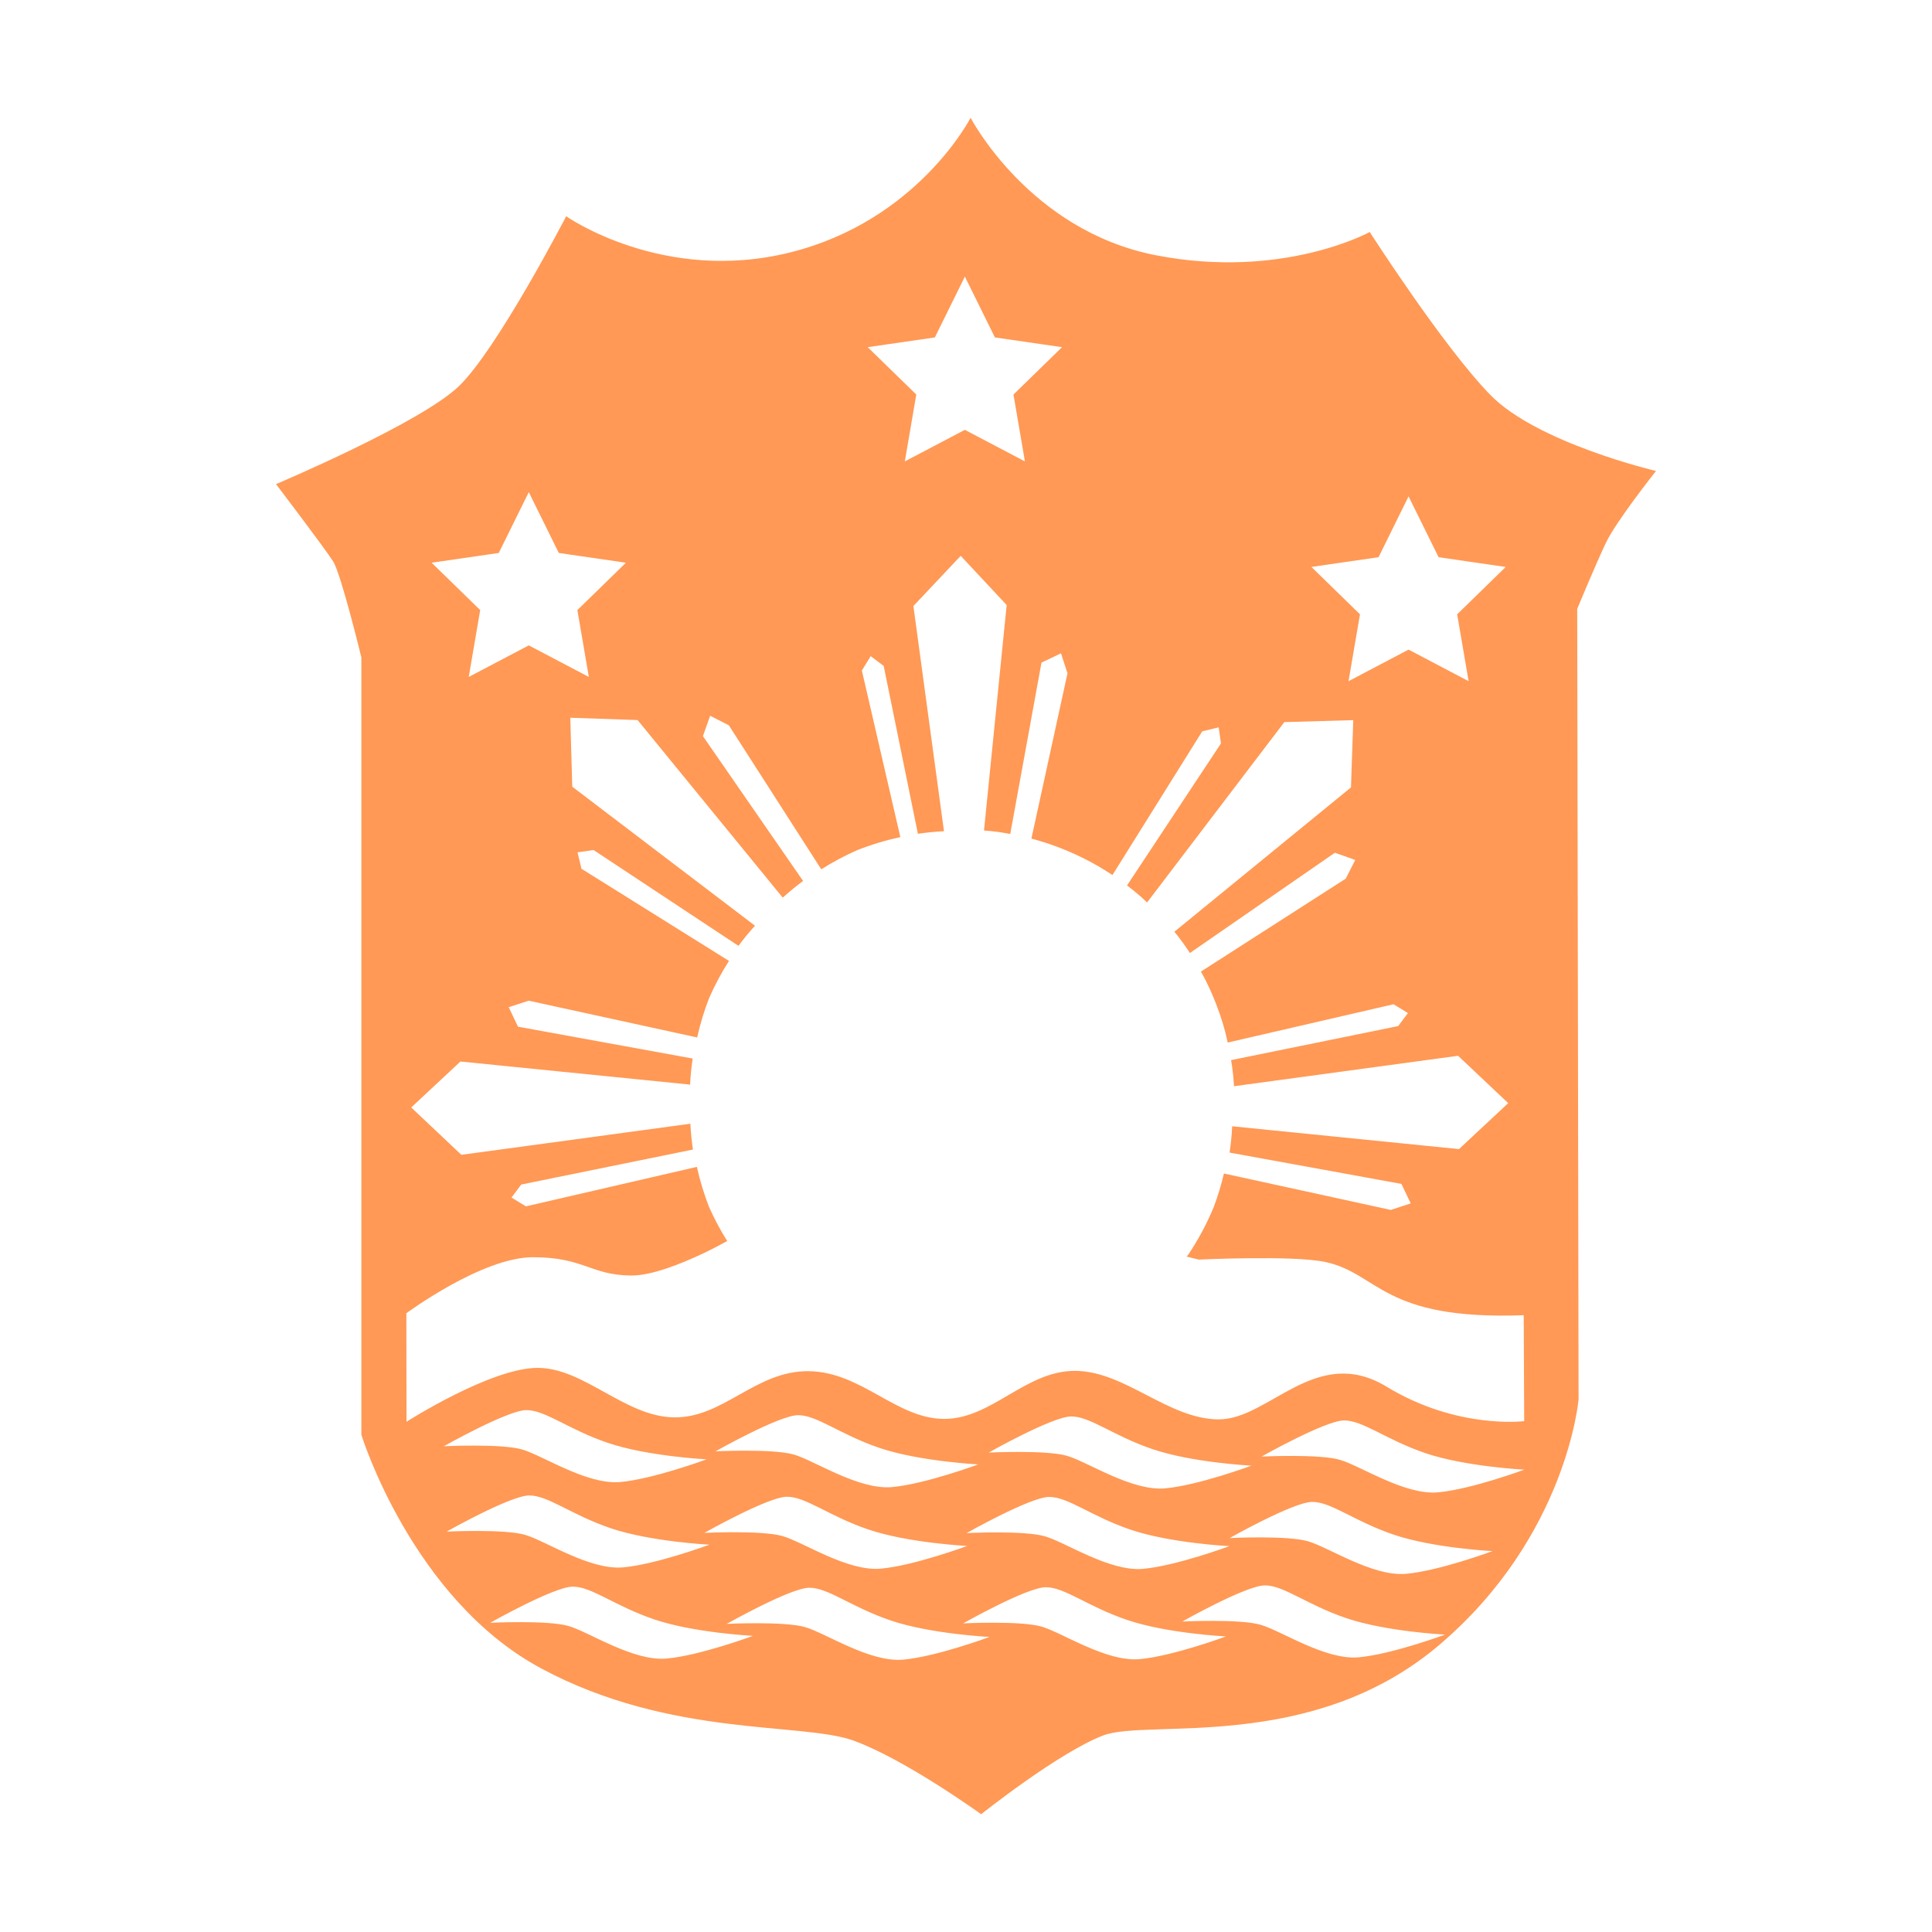
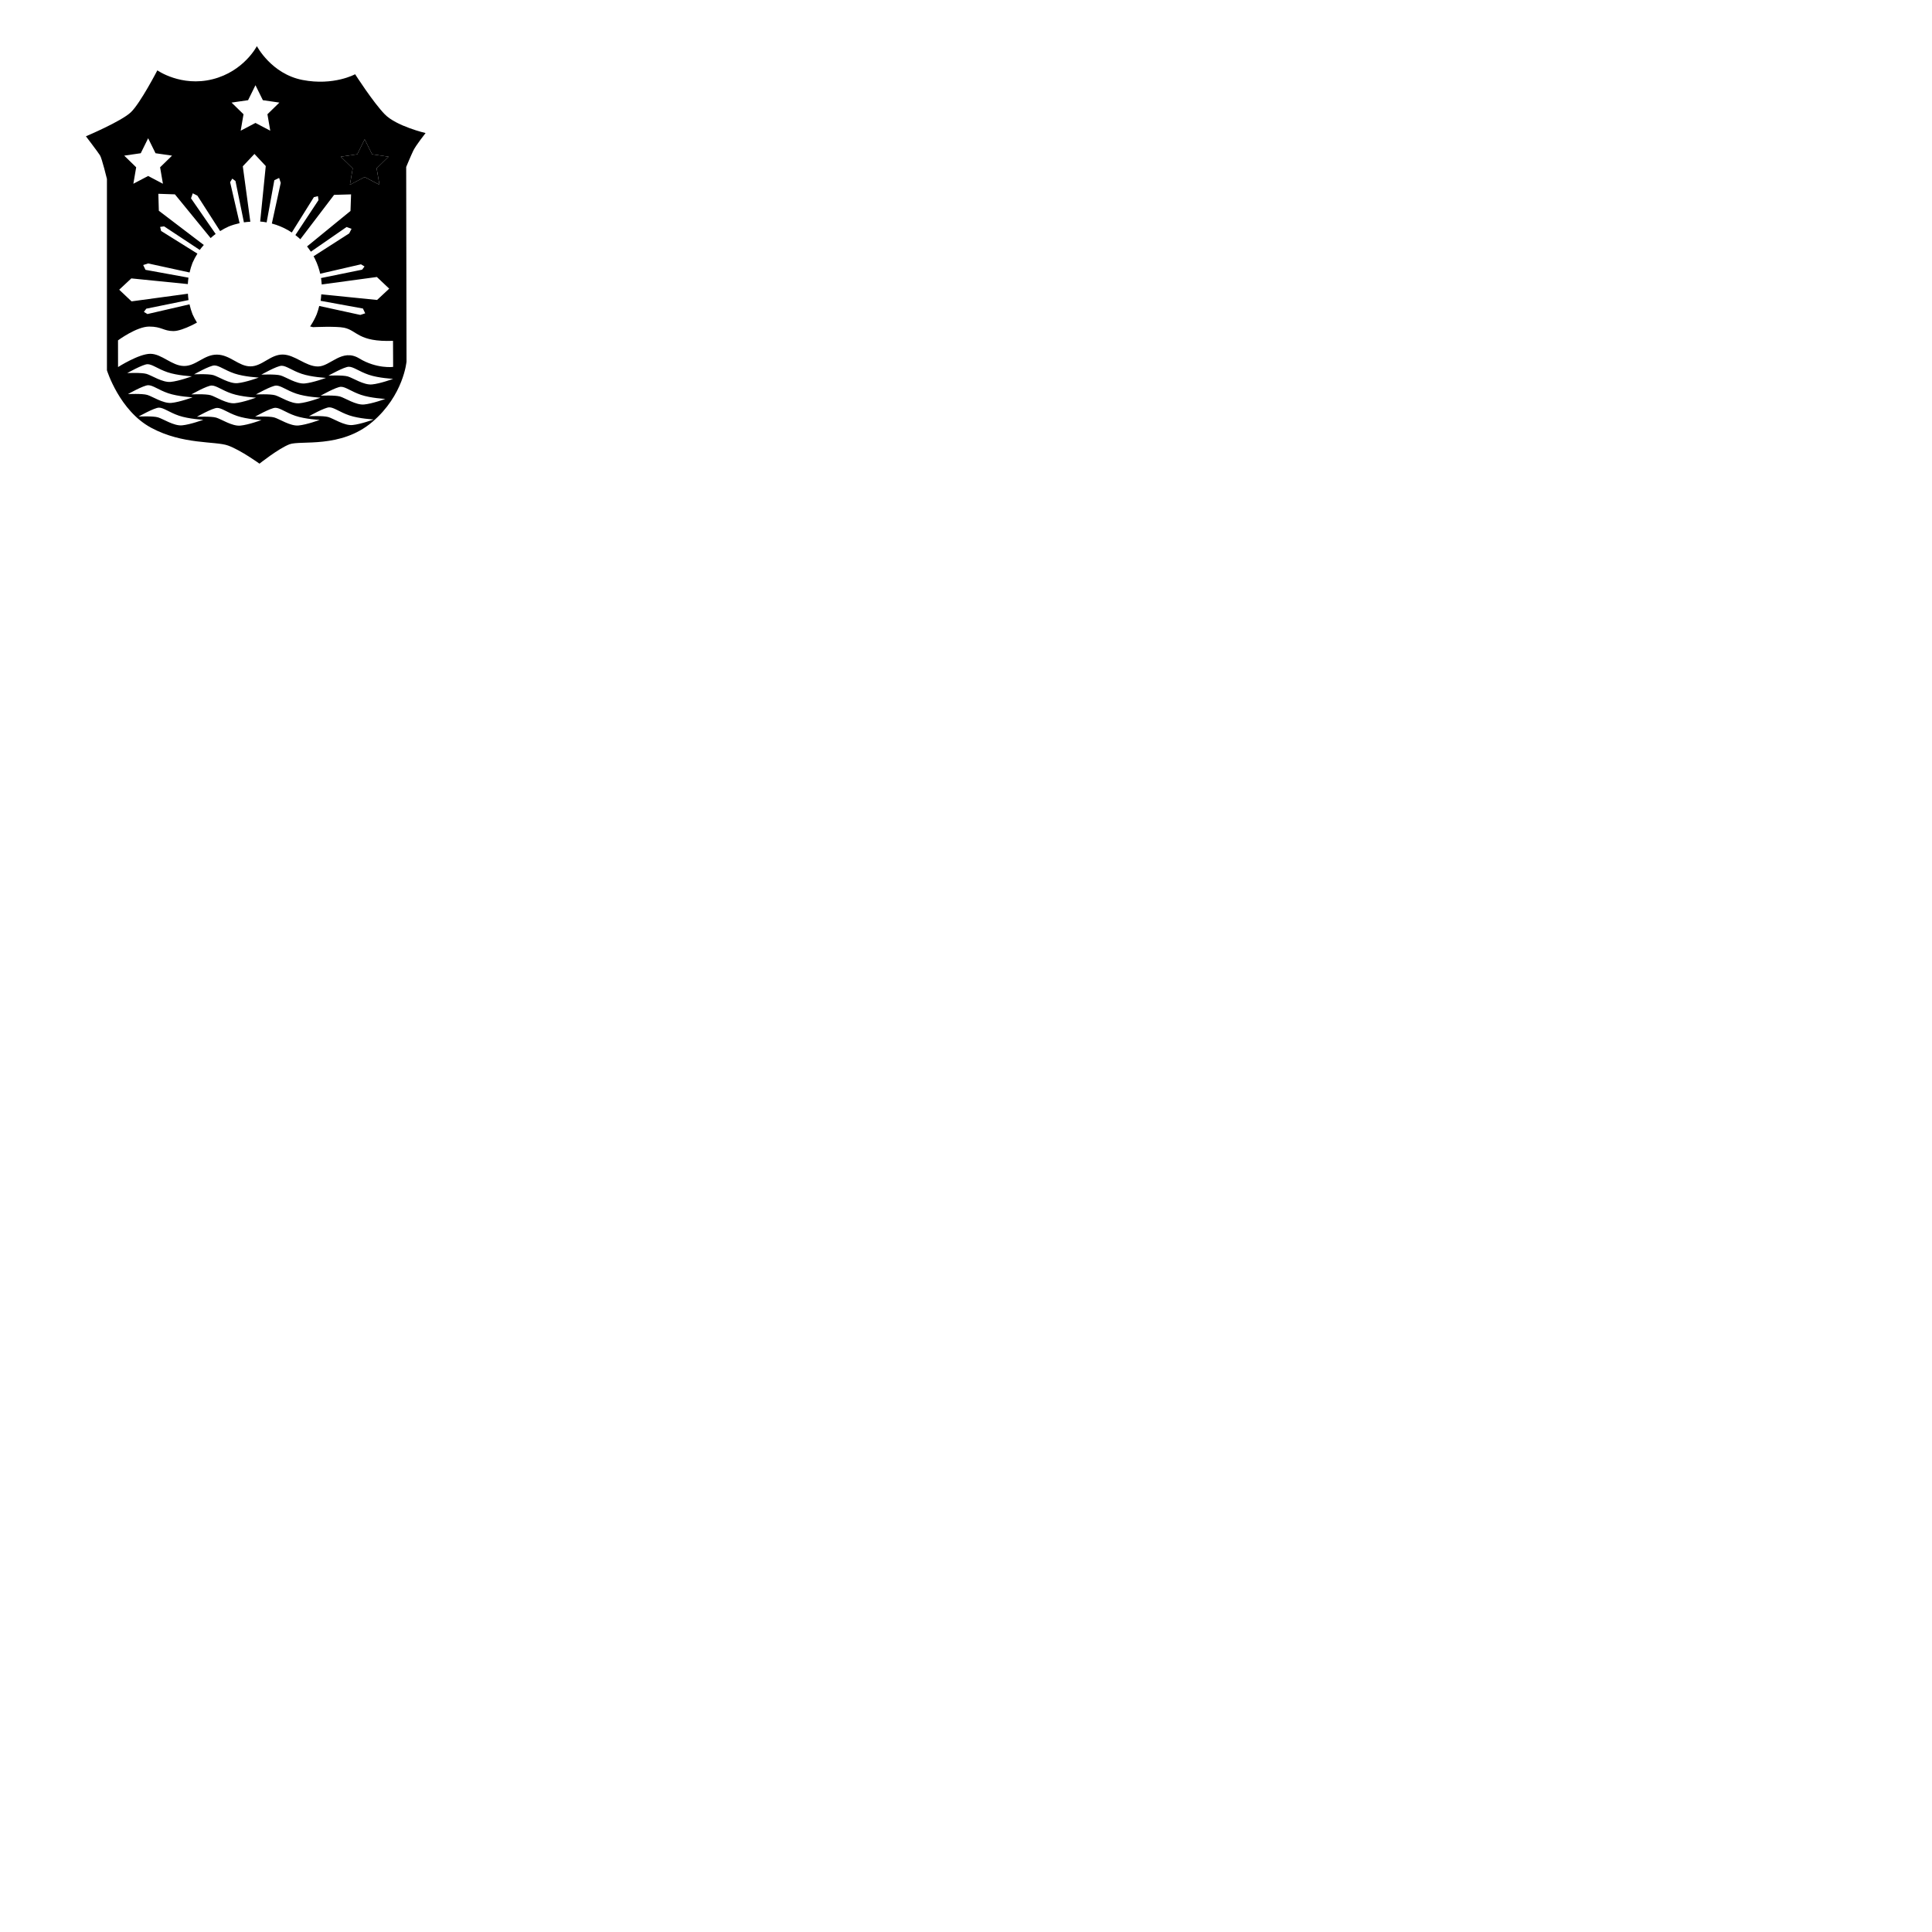
- <svg xmlns="http://www.w3.org/2000/svg" width="1080mm" height="1080mm" viewBox="0 0 1080 1080" version="1.1" id="svg1" xml:space="preserve">
-   <defs id="defs1" />
-   <g id="layer2" transform="matrix(4.062937,0,0,4.062937,-40.85953,-38.91322)" style="fill:#ff9955">
-     <g id="g41" style="display:inline;fill:#ff9955">
-       <path id="path39" style="display:none;fill:#ff9955;stroke-width:0.265" d="m 203.857,77.869 -4.131,8.37 -9.238,1.342 6.684,6.516 -1.578,9.2 8.262,-4.343 8.262,4.343 -1.578,-9.2 6.684,-6.516 -9.237,-1.342 z" />
-       <g id="g59" style="fill:#ff9955">
-         <path id="path5-2" style="display:inline;fill:#ff9955;stroke-width:0.265" d="m 172.723,232.679 c 0,0 8.714,-4.926 11.316,-4.971 2.601,-0.045 5.764,2.639 11.229,4.499 5.465,1.86 13.609,2.271 13.609,2.271 0,0 -7.281,2.702 -11.87,3.122 -4.59,0.42 -10.643,-3.645 -13.505,-4.476 -2.862,-0.832 -10.778,-0.445 -10.778,-0.445 z m -30.143,0.252 c 0,0 8.714,-4.926 11.316,-4.971 2.601,-0.045 5.764,2.639 11.229,4.499 5.465,1.86 13.609,2.271 13.609,2.271 0,0 -7.281,2.702 -11.87,3.122 -4.59,0.42 -10.643,-3.645 -13.505,-4.476 -2.862,-0.832 -10.778,-0.445 -10.778,-0.445 z m -32.532,0.071 c 0,0 8.714,-4.926 11.316,-4.971 2.601,-0.045 5.764,2.639 11.229,4.499 5.465,1.86 13.609,2.271 13.609,2.271 0,0 -7.281,2.702 -11.87,3.122 -4.59,0.42 -10.643,-3.645 -13.505,-4.476 -2.862,-0.832 -10.778,-0.445 -10.778,-0.445 z m -32.543,-0.151 c 0,0 8.714,-4.926 11.316,-4.971 2.601,-0.045 5.764,2.639 11.229,4.499 5.465,1.86 13.608,2.271 13.608,2.271 0,0 -7.281,2.702 -11.87,3.122 -4.59,0.42 -10.643,-3.645 -13.505,-4.476 -2.862,-0.832 -10.778,-0.445 -10.778,-0.445 z M 179.246,221.192 c 0,0 8.714,-4.926 11.316,-4.971 2.601,-0.045 5.764,2.639 11.229,4.499 5.465,1.86 13.608,2.271 13.608,2.271 0,0 -7.281,2.702 -11.87,3.122 -4.59,0.42 -10.643,-3.645 -13.505,-4.476 -2.862,-0.832 -10.778,-0.445 -10.778,-0.445 z m -36.195,-0.684 c 0,0 8.714,-4.926 11.316,-4.971 2.601,-0.045 5.764,2.639 11.229,4.499 5.465,1.86 13.609,2.271 13.609,2.271 0,0 -7.281,2.702 -11.87,3.122 -4.59,0.42 -10.643,-3.645 -13.505,-4.476 -2.862,-0.832 -10.778,-0.445 -10.778,-0.445 z m -36.081,-0.026 c 0,0 8.714,-4.926 11.316,-4.971 2.601,-0.045 5.764,2.639 11.229,4.499 5.465,1.86 13.609,2.271 13.609,2.271 0,0 -7.281,2.702 -11.87,3.122 -4.59,0.42 -10.643,-3.645 -13.505,-4.476 -2.862,-0.832 -10.778,-0.445 -10.778,-0.445 z m -35.459,-0.176 c 0,0 8.714,-4.926 11.316,-4.971 2.601,-0.045 5.764,2.639 11.229,4.499 5.465,1.86 13.609,2.271 13.609,2.271 0,0 -7.281,2.702 -11.87,3.122 -4.59,0.42 -10.643,-3.645 -13.505,-4.476 -2.862,-0.832 -10.778,-0.445 -10.778,-0.445 z M 183.63,209.983 c 0,0 8.714,-4.926 11.316,-4.971 2.601,-0.045 5.764,2.639 11.229,4.499 5.465,1.86 13.609,2.271 13.609,2.271 0,0 -7.281,2.702 -11.87,3.122 -4.59,0.42 -10.643,-3.645 -13.505,-4.476 -2.862,-0.832 -10.778,-0.445 -10.778,-0.445 z m -37.545,-0.549 c 0,0 8.714,-4.926 11.316,-4.971 2.601,-0.045 5.764,2.639 11.229,4.499 5.465,1.86 13.609,2.271 13.609,2.271 0,0 -7.281,2.702 -11.87,3.122 -4.59,0.42 -10.643,-3.645 -13.505,-4.476 -2.862,-0.832 -10.778,-0.445 -10.778,-0.445 z M 108.503,209.26 c 0,0 8.714,-4.926 11.316,-4.971 2.601,-0.045 5.764,2.639 11.229,4.499 5.465,1.86 13.608,2.271 13.608,2.271 0,0 -7.281,2.702 -11.87,3.122 -4.59,0.42 -10.643,-3.645 -13.505,-4.476 -2.862,-0.832 -10.778,-0.445 -10.778,-0.445 z m -37.38,-0.697 c 0,0 8.714,-4.926 11.316,-4.971 2.601,-0.045 5.764,2.639 11.229,4.499 5.465,1.86 13.609,2.271 13.609,2.271 0,0 -7.281,2.702 -11.87,3.122 -4.59,0.42 -10.643,-3.645 -13.505,-4.476 -2.862,-0.832 -10.778,-0.445 -10.778,-0.445 z M 143.597,25.782 c 0,0 -0.452,0.883 -1.405,2.276 -0.476,0.697 -1.078,1.521 -1.81,2.426 -0.733,0.905 -1.596,1.891 -2.597,2.911 -1.001,1.02 -2.139,2.075 -3.42,3.117 -0.641,0.521 -1.317,1.039 -2.03,1.548 -0.713,0.509 -1.463,1.009 -2.249,1.494 -0.787,0.485 -1.611,0.956 -2.473,1.407 -0.862,0.45 -1.763,0.88 -2.702,1.283 -0.939,0.403 -1.917,0.78 -2.934,1.124 -1.018,0.345 -2.075,0.657 -3.172,0.932 -1.097,0.274 -2.178,0.495 -3.24,0.668 -1.062,0.173 -2.105,0.297 -3.127,0.379 -1.022,0.082 -2.023,0.122 -3,0.125 -0.978,0.003 -1.932,-0.031 -2.861,-0.096 -0.929,-0.065 -1.832,-0.161 -2.707,-0.283 -0.876,-0.122 -1.723,-0.269 -2.541,-0.436 -1.636,-0.334 -3.153,-0.747 -4.532,-1.195 -1.379,-0.448 -2.621,-0.93 -3.709,-1.401 -1.087,-0.471 -2.02,-0.932 -2.78,-1.336 -1.52,-0.809 -2.351,-1.394 -2.351,-1.394 0,0 -0.592,1.142 -1.563,2.936 -0.971,1.793 -2.319,4.237 -3.833,6.84 -0.757,1.302 -1.556,2.643 -2.368,3.963 -0.813,1.32 -1.64,2.618 -2.456,3.832 -0.815,1.215 -1.618,2.346 -2.382,3.333 -0.764,0.987 -1.49,1.829 -2.15,2.465 -0.66,0.636 -1.549,1.324 -2.598,2.041 -1.049,0.717 -2.259,1.462 -3.563,2.213 -1.304,0.751 -2.701,1.509 -4.124,2.249 -1.423,0.74 -2.873,1.464 -4.281,2.148 -2.817,1.368 -5.468,2.576 -7.416,3.443 -1.947,0.867 -3.191,1.392 -3.191,1.392 0,0 1.69,2.222 3.518,4.663 1.828,2.441 3.793,5.102 4.345,5.978 0.138,0.219 0.302,0.59 0.484,1.071 0.182,0.481 0.38,1.072 0.588,1.732 0.415,1.32 0.866,2.916 1.282,4.457 0.832,3.082 1.527,5.945 1.527,5.945 v 106.949 c 0,0 0.435,1.413 1.365,3.681 0.465,1.134 1.054,2.483 1.775,3.975 0.721,1.492 1.573,3.129 2.564,4.84 0.495,0.856 1.026,1.73 1.592,2.614 0.566,0.884 1.167,1.779 1.806,2.674 0.638,0.895 1.313,1.792 2.026,2.681 0.712,0.889 1.462,1.771 2.251,2.637 0.789,0.866 1.615,1.715 2.482,2.539 0.867,0.825 1.773,1.624 2.719,2.391 0.946,0.766 1.933,1.498 2.962,2.188 1.028,0.69 2.098,1.338 3.21,1.935 1.112,0.597 2.225,1.148 3.336,1.657 1.111,0.509 2.221,0.976 3.327,1.406 1.106,0.429 2.207,0.821 3.301,1.179 1.094,0.358 2.181,0.681 3.258,0.976 2.154,0.588 4.27,1.058 6.324,1.441 2.054,0.383 4.046,0.678 5.955,0.92 3.818,0.483 7.302,0.748 10.277,1.055 1.487,0.153 2.847,0.318 4.058,0.524 0.605,0.103 1.173,0.217 1.701,0.345 0.528,0.129 1.015,0.272 1.46,0.434 0.889,0.324 1.83,0.725 2.796,1.179 0.966,0.454 1.956,0.961 2.944,1.496 1.976,1.07 3.944,2.253 5.69,3.356 1.746,1.103 3.269,2.124 4.356,2.87 1.087,0.746 1.737,1.216 1.737,1.216 0,0 0.668,-0.532 1.765,-1.366 1.097,-0.834 2.624,-1.97 4.341,-3.18 1.718,-1.209 3.627,-2.491 5.489,-3.617 0.931,-0.563 1.85,-1.086 2.727,-1.542 0.878,-0.456 1.714,-0.844 2.479,-1.135 0.382,-0.146 0.829,-0.263 1.335,-0.36 0.506,-0.096 1.07,-0.171 1.689,-0.232 1.237,-0.121 2.688,-0.182 4.313,-0.237 1.625,-0.055 3.423,-0.103 5.353,-0.197 1.929,-0.094 3.99,-0.234 6.14,-0.473 1.075,-0.119 2.173,-0.263 3.287,-0.439 1.115,-0.175 2.246,-0.382 3.39,-0.626 1.144,-0.244 2.299,-0.527 3.461,-0.853 1.162,-0.327 2.331,-0.697 3.502,-1.119 1.17,-0.422 2.342,-0.895 3.51,-1.425 1.168,-0.53 2.332,-1.118 3.488,-1.77 1.155,-0.652 2.301,-1.368 3.433,-2.155 1.132,-0.787 2.249,-1.644 3.348,-2.579 1.098,-0.935 2.134,-1.884 3.111,-2.843 0.977,-0.959 1.895,-1.928 2.757,-2.901 0.862,-0.973 1.669,-1.95 2.424,-2.926 0.755,-0.976 1.458,-1.95 2.113,-2.917 0.655,-0.967 1.261,-1.927 1.823,-2.874 0.561,-0.947 1.078,-1.882 1.553,-2.799 0.475,-0.917 0.909,-1.815 1.305,-2.69 0.396,-0.875 0.754,-1.726 1.078,-2.548 0.648,-1.644 1.158,-3.172 1.56,-4.538 0.401,-1.366 0.694,-2.571 0.905,-3.571 0.423,-1.999 0.521,-3.176 0.521,-3.176 L 227.061,93.348 c 0,0 0.638,-1.541 1.452,-3.451 0.814,-1.91 1.805,-4.191 2.51,-5.669 0.353,-0.739 0.959,-1.724 1.67,-2.786 0.711,-1.062 1.526,-2.201 2.298,-3.247 1.543,-2.093 2.909,-3.816 2.909,-3.816 0,0 -1.021,-0.24 -2.653,-0.703 -1.632,-0.464 -3.876,-1.151 -6.322,-2.045 -1.223,-0.447 -2.497,-0.946 -3.77,-1.496 -1.273,-0.549 -2.545,-1.148 -3.766,-1.795 -1.221,-0.647 -2.39,-1.341 -3.456,-2.082 -0.533,-0.37 -1.041,-0.752 -1.516,-1.145 -0.475,-0.393 -0.918,-0.797 -1.323,-1.212 -0.809,-0.83 -1.675,-1.802 -2.57,-2.869 -0.896,-1.066 -1.821,-2.227 -2.75,-3.432 -1.858,-2.411 -3.728,-5.004 -5.396,-7.39 -1.668,-2.385 -3.134,-4.564 -4.182,-6.145 -1.049,-1.582 -1.68,-2.567 -1.68,-2.567 0,0 -0.746,0.411 -2.136,0.976 -0.695,0.282 -1.552,0.603 -2.557,0.929 -1.006,0.326 -2.16,0.658 -3.451,0.964 -1.291,0.306 -2.718,0.585 -4.269,0.806 -1.551,0.221 -3.226,0.383 -5.013,0.454 -0.893,0.036 -1.815,0.049 -2.762,0.035 -0.947,-0.014 -1.921,-0.055 -2.919,-0.126 -0.998,-0.071 -2.022,-0.173 -3.068,-0.311 -1.046,-0.137 -2.116,-0.309 -3.207,-0.52 -1.091,-0.211 -2.146,-0.469 -3.164,-0.768 -1.018,-0.299 -2,-0.639 -2.946,-1.013 -0.946,-0.374 -1.855,-0.783 -2.73,-1.218 -0.874,-0.435 -1.713,-0.898 -2.516,-1.381 -0.803,-0.483 -1.571,-0.987 -2.303,-1.504 -0.733,-0.517 -1.431,-1.049 -2.093,-1.586 -0.663,-0.538 -1.291,-1.083 -1.885,-1.628 -0.594,-0.545 -1.153,-1.09 -1.678,-1.629 -1.05,-1.077 -1.965,-2.129 -2.745,-3.099 -0.78,-0.97 -1.426,-1.86 -1.941,-2.615 -1.03,-1.51 -1.535,-2.483 -1.535,-2.483 z m -0.787,21.85 4.132,8.371 9.237,1.342 -6.684,6.516 1.578,9.2 -8.263,-4.343 -8.262,4.343 1.578,-9.2 -6.684,-6.516 9.238,-1.342 z m -60,29.655 4.132,8.371 9.237,1.342 -6.684,6.516 1.578,9.2 -8.263,-4.343 -8.262,4.343 1.578,-9.2 -6.684,-6.516 9.238,-1.342 z m 121.047,0.583 4.132,8.371 9.237,1.342 -6.684,6.516 1.578,9.2 -8.263,-4.343 -8.262,4.343 1.578,-9.2 -6.684,-6.516 9.238,-1.342 z m -61.618,8.183 6.323,6.77 -3.12,31.02 c 0.6,0.045 1.198,0.104 1.795,0.177 0.608,0.085 1.214,0.185 1.817,0.3 l 4.298,-23.577 2.683,-1.277 0.895,2.747 -4.965,22.744 c 0.031,0.007 0.062,0.015 0.093,0.022 0.792,0.212 1.577,0.451 2.353,0.714 0.776,0.263 1.544,0.552 2.301,0.866 0.757,0.314 1.504,0.652 2.24,1.014 0.735,0.363 1.459,0.75 2.169,1.16 0.677,0.392 1.342,0.806 1.994,1.239 l 12.356,-19.778 2.258,-0.542 0.316,2.213 -12.923,19.537 c 0.029,0.02 0.058,0.041 0.086,0.061 0.65,0.499 1.284,1.02 1.901,1.56 0.26,0.237 0.517,0.478 0.771,0.722 l 18.883,-24.816 9.485,-0.271 -0.316,9.258 -24.299,19.858 c 0.173,0.207 0.344,0.415 0.513,0.625 0.499,0.65 0.977,1.317 1.432,1.998 0.064,0.101 0.127,0.203 0.19,0.305 l 19.951,-13.799 2.8,0.993 -1.31,2.575 -19.921,12.783 c 0.259,0.461 0.508,0.928 0.748,1.399 0.362,0.735 0.701,1.482 1.014,2.24 0.314,0.757 0.603,1.525 0.867,2.301 0.263,0.776 0.502,1.561 0.714,2.353 0.124,0.488 0.238,0.978 0.343,1.471 l 22.817,-5.269 1.98,1.213 -1.342,1.789 -22.993,4.686 c 0.055,0.31 0.106,0.621 0.153,0.932 0.107,0.813 0.188,1.629 0.242,2.447 0.003,0.07 0.005,0.14 0.007,0.21 l 30.831,-4.186 6.898,6.515 -6.771,6.323 -31.207,-3.139 c -0.06,1.211 -0.179,2.42 -0.357,3.619 l 23.644,4.31 1.277,2.683 -2.747,0.895 -22.955,-5.011 c -0.184,0.784 -0.393,1.562 -0.626,2.333 -0.234,0.77 -0.492,1.533 -0.775,2.287 -0.471,1.137 -0.997,2.25 -1.577,3.334 -0.579,1.084 -1.212,2.139 -1.895,3.163 -0.085,0.105 -0.171,0.21 -0.257,0.314 l 1.659,0.414 c 0,0 0.807,-0.038 2.088,-0.081 1.28,-0.043 3.034,-0.091 4.927,-0.109 1.893,-0.018 3.926,-0.008 5.763,0.066 0.919,0.037 1.789,0.089 2.569,0.162 0.78,0.072 1.47,0.165 2.027,0.282 0.463,0.097 0.899,0.213 1.313,0.346 0.415,0.133 0.808,0.282 1.187,0.444 0.758,0.325 1.458,0.703 2.151,1.112 0.692,0.408 1.378,0.847 2.107,1.291 0.729,0.444 1.501,0.894 2.368,1.327 0.434,0.216 0.891,0.428 1.379,0.633 0.487,0.204 1.005,0.401 1.559,0.588 0.554,0.186 1.144,0.363 1.777,0.526 0.633,0.163 1.309,0.312 2.034,0.445 0.725,0.133 1.499,0.25 2.329,0.347 0.83,0.097 1.716,0.175 2.663,0.231 0.947,0.056 1.956,0.089 3.034,0.097 1.077,0.008 2.224,-0.009 3.444,-0.054 l 0.066,14.575 c 0,0 -0.574,0.074 -1.588,0.091 -0.507,0.009 -1.124,0.004 -1.833,-0.031 -0.71,-0.035 -1.512,-0.1 -2.39,-0.211 -0.878,-0.111 -1.833,-0.269 -2.847,-0.488 -1.013,-0.22 -2.086,-0.502 -3.201,-0.862 -0.557,-0.18 -1.125,-0.38 -1.702,-0.602 -0.576,-0.221 -1.162,-0.464 -1.753,-0.731 -0.591,-0.267 -1.188,-0.557 -1.79,-0.873 -0.602,-0.316 -1.207,-0.658 -1.815,-1.027 -0.608,-0.369 -1.204,-0.675 -1.787,-0.923 -0.583,-0.248 -1.155,-0.439 -1.716,-0.579 -0.561,-0.14 -1.111,-0.229 -1.651,-0.274 -0.54,-0.045 -1.07,-0.046 -1.591,-0.009 -0.521,0.037 -1.032,0.112 -1.536,0.218 -0.503,0.106 -0.999,0.243 -1.487,0.405 -0.488,0.162 -0.969,0.348 -1.443,0.552 -0.474,0.204 -0.943,0.426 -1.406,0.66 -0.925,0.467 -1.829,0.98 -2.719,1.486 -0.889,0.506 -1.764,1.006 -2.632,1.446 -0.434,0.22 -0.866,0.425 -1.298,0.609 -0.431,0.184 -0.862,0.347 -1.292,0.481 -0.43,0.135 -0.861,0.241 -1.292,0.313 -0.431,0.072 -0.864,0.109 -1.298,0.106 -0.434,-0.003 -0.865,-0.032 -1.291,-0.084 -0.427,-0.051 -0.85,-0.125 -1.27,-0.218 -0.42,-0.093 -0.837,-0.205 -1.251,-0.333 -0.414,-0.128 -0.826,-0.271 -1.236,-0.428 -0.819,-0.313 -1.63,-0.677 -2.436,-1.067 -0.806,-0.389 -1.607,-0.804 -2.408,-1.219 -0.801,-0.414 -1.601,-0.829 -2.404,-1.218 -0.803,-0.388 -1.61,-0.751 -2.423,-1.062 -0.407,-0.156 -0.815,-0.299 -1.225,-0.425 -0.411,-0.127 -0.823,-0.237 -1.239,-0.329 -0.415,-0.091 -0.834,-0.164 -1.255,-0.213 -0.421,-0.05 -0.846,-0.077 -1.274,-0.079 -0.428,-0.002 -0.848,0.023 -1.259,0.07 -0.412,0.047 -0.816,0.117 -1.213,0.207 -0.397,0.09 -0.788,0.199 -1.173,0.324 -0.385,0.125 -0.764,0.267 -1.139,0.422 -0.749,0.31 -1.48,0.672 -2.2,1.06 -0.72,0.388 -1.43,0.802 -2.138,1.216 -0.708,0.414 -1.413,0.829 -2.125,1.218 -0.711,0.388 -1.429,0.751 -2.161,1.061 -0.366,0.155 -0.736,0.298 -1.109,0.424 -0.374,0.126 -0.752,0.236 -1.136,0.326 -0.384,0.09 -0.774,0.161 -1.17,0.209 -0.396,0.048 -0.799,0.073 -1.21,0.072 -0.411,-8e-4 -0.814,-0.027 -1.212,-0.075 -0.398,-0.048 -0.79,-0.118 -1.177,-0.207 -0.387,-0.089 -0.769,-0.198 -1.147,-0.321 -0.378,-0.124 -0.753,-0.264 -1.124,-0.416 -0.743,-0.305 -1.475,-0.66 -2.204,-1.041 -0.729,-0.381 -1.456,-0.788 -2.187,-1.195 -0.732,-0.407 -1.47,-0.816 -2.221,-1.199 -0.751,-0.383 -1.517,-0.742 -2.305,-1.052 -0.394,-0.155 -0.793,-0.297 -1.199,-0.423 -0.406,-0.127 -0.819,-0.238 -1.239,-0.33 -0.42,-0.092 -0.849,-0.166 -1.286,-0.218 -0.437,-0.052 -0.882,-0.082 -1.337,-0.087 -0.455,-0.005 -0.899,0.015 -1.333,0.058 -0.434,0.043 -0.858,0.108 -1.274,0.193 -0.415,0.085 -0.822,0.189 -1.222,0.31 -0.399,0.12 -0.791,0.257 -1.177,0.406 -0.772,0.298 -1.519,0.648 -2.252,1.024 -0.733,0.376 -1.452,0.777 -2.167,1.178 -0.715,0.402 -1.426,0.804 -2.143,1.18 -0.717,0.376 -1.441,0.727 -2.181,1.027 -0.37,0.15 -0.744,0.287 -1.124,0.408 -0.38,0.121 -0.765,0.226 -1.157,0.312 -0.392,0.086 -0.79,0.152 -1.196,0.196 -0.406,0.044 -0.821,0.067 -1.244,0.062 -0.424,-0.004 -0.843,-0.034 -1.258,-0.087 -0.415,-0.053 -0.826,-0.128 -1.233,-0.223 -0.407,-0.095 -0.811,-0.21 -1.212,-0.341 -0.401,-0.131 -0.798,-0.278 -1.193,-0.438 -0.79,-0.321 -1.569,-0.693 -2.341,-1.091 -0.772,-0.398 -1.538,-0.823 -2.302,-1.246 -0.763,-0.424 -1.524,-0.847 -2.286,-1.243 -0.762,-0.397 -1.525,-0.767 -2.293,-1.084 -0.384,-0.159 -0.769,-0.304 -1.156,-0.433 -0.387,-0.129 -0.776,-0.241 -1.167,-0.334 -0.391,-0.092 -0.784,-0.165 -1.18,-0.215 -0.396,-0.05 -0.795,-0.076 -1.197,-0.076 -0.402,-3e-4 -0.825,0.028 -1.263,0.082 -0.438,0.054 -0.893,0.133 -1.359,0.235 -0.933,0.202 -1.914,0.491 -2.91,0.839 -0.996,0.347 -2.008,0.753 -3.002,1.187 -0.994,0.434 -1.971,0.897 -2.897,1.361 -0.926,0.463 -1.803,0.927 -2.596,1.361 -0.793,0.434 -1.503,0.84 -2.098,1.188 -1.188,0.695 -1.914,1.159 -1.914,1.159 l -0.02,-14.927 c 0,0 0.65,-0.482 1.735,-1.205 0.542,-0.361 1.194,-0.783 1.927,-1.235 0.733,-0.452 1.548,-0.934 2.417,-1.416 0.87,-0.482 1.795,-0.964 2.748,-1.415 0.953,-0.452 1.933,-0.873 2.915,-1.234 0.491,-0.181 0.982,-0.346 1.47,-0.493 0.488,-0.147 0.973,-0.275 1.452,-0.38 0.478,-0.105 0.951,-0.188 1.413,-0.244 0.462,-0.056 0.915,-0.086 1.354,-0.086 0.878,6.3e-4 1.661,0.04 2.368,0.107 0.707,0.068 1.339,0.164 1.917,0.28 0.578,0.116 1.102,0.251 1.594,0.396 0.491,0.145 0.95,0.3 1.398,0.455 0.447,0.155 0.883,0.311 1.329,0.458 0.446,0.147 0.902,0.285 1.388,0.404 0.486,0.119 1.004,0.22 1.574,0.293 0.57,0.073 1.192,0.117 1.887,0.125 0.348,0.004 0.715,-0.017 1.097,-0.06 0.382,-0.043 0.779,-0.108 1.188,-0.192 0.818,-0.167 1.682,-0.409 2.562,-0.701 0.88,-0.292 1.776,-0.634 2.659,-1.002 0.883,-0.368 1.752,-0.76 2.578,-1.153 1.25,-0.595 2.227,-1.128 3.173,-1.64 -0.469,-0.747 -0.913,-1.51 -1.328,-2.287 -0.416,-0.777 -0.804,-1.569 -1.164,-2.375 -0.351,-0.9 -0.667,-1.814 -0.947,-2.738 -0.28,-0.924 -0.525,-1.859 -0.733,-2.802 l -23.526,5.433 -1.98,-1.214 1.341,-1.788 23.621,-4.814 c -0.173,-1.178 -0.29,-2.364 -0.35,-3.553 l -31.511,4.278 -6.898,-6.515 6.771,-6.323 31.596,3.178 c 0.06,-1.201 0.178,-2.399 0.353,-3.588 l -24.03,-4.38 -1.277,-2.683 2.747,-0.895 23.18,5.06 c 0.205,-0.922 0.445,-1.836 0.719,-2.739 0.274,-0.904 0.582,-1.797 0.924,-2.678 0.389,-0.886 0.812,-1.757 1.268,-2.611 0.456,-0.853 0.945,-1.689 1.466,-2.505 l -20.296,-12.68 -0.542,-2.258 2.213,-0.316 19.93,13.182 c 0.713,-0.959 1.472,-1.884 2.274,-2.77 l -25.14,-19.129 -0.271,-9.485 9.259,0.316 19.969,24.435 c 0.896,-0.81 1.83,-1.577 2.8,-2.298 l -13.781,-19.924 0.994,-2.8 2.575,1.309 12.716,19.817 c 0.784,-0.497 1.586,-0.964 2.403,-1.401 0.818,-0.437 1.652,-0.844 2.5,-1.22 0.969,-0.384 1.953,-0.728 2.95,-1.03 0.997,-0.302 2.006,-0.563 3.025,-0.782 l -5.293,-22.917 1.213,-1.98 1.789,1.342 4.707,23.098 c 1.19,-0.175 2.387,-0.293 3.588,-0.353 l -4.207,-30.984 z" />
-       </g>
-     </g>
-   </g>
+ <svg xmlns="http://www.w3.org/2000/svg" version="1.1" viewBox="0 0 1080 1080" xml:space="preserve">
+   <path d="m 203.857,77.869 -4.131,8.37 -9.238,1.342 6.684,6.516 -1.578,9.2 8.262,-4.343 8.262,4.343 -1.578,-9.2 6.684,-6.516 -9.237,-1.342 z" style="paint-order:stroke fill markers" />
+   <path d="m 172.723,232.679 c 0,0 8.714,-4.926 11.316,-4.971 2.601,-0.045 5.764,2.639 11.229,4.499 5.465,1.86 13.609,2.271 13.609,2.271 0,0 -7.281,2.702 -11.87,3.122 -4.59,0.42 -10.643,-3.645 -13.505,-4.476 -2.862,-0.832 -10.778,-0.445 -10.778,-0.445 z m -30.143,0.252 c 0,0 8.714,-4.926 11.316,-4.971 2.601,-0.045 5.764,2.639 11.229,4.499 5.465,1.86 13.609,2.271 13.609,2.271 0,0 -7.281,2.702 -11.87,3.122 -4.59,0.42 -10.643,-3.645 -13.505,-4.476 -2.862,-0.832 -10.778,-0.445 -10.778,-0.445 z m -32.532,0.071 c 0,0 8.714,-4.926 11.316,-4.971 2.601,-0.045 5.764,2.639 11.229,4.499 5.465,1.86 13.609,2.271 13.609,2.271 0,0 -7.281,2.702 -11.87,3.122 -4.59,0.42 -10.643,-3.645 -13.505,-4.476 -2.862,-0.832 -10.778,-0.445 -10.778,-0.445 z m -32.543,-0.151 c 0,0 8.714,-4.926 11.316,-4.971 2.601,-0.045 5.764,2.639 11.229,4.499 5.465,1.86 13.608,2.271 13.608,2.271 0,0 -7.281,2.702 -11.87,3.122 -4.59,0.42 -10.643,-3.645 -13.505,-4.476 -2.862,-0.832 -10.778,-0.445 -10.778,-0.445 z M 179.246,221.192 c 0,0 8.714,-4.926 11.316,-4.971 2.601,-0.045 5.764,2.639 11.229,4.499 5.465,1.86 13.608,2.271 13.608,2.271 0,0 -7.281,2.702 -11.87,3.122 -4.59,0.42 -10.643,-3.645 -13.505,-4.476 -2.862,-0.832 -10.778,-0.445 -10.778,-0.445 z m -36.195,-0.684 c 0,0 8.714,-4.926 11.316,-4.971 2.601,-0.045 5.764,2.639 11.229,4.499 5.465,1.86 13.609,2.271 13.609,2.271 0,0 -7.281,2.702 -11.87,3.122 -4.59,0.42 -10.643,-3.645 -13.505,-4.476 -2.862,-0.832 -10.778,-0.445 -10.778,-0.445 z m -36.081,-0.026 c 0,0 8.714,-4.926 11.316,-4.971 2.601,-0.045 5.764,2.639 11.229,4.499 5.465,1.86 13.609,2.271 13.609,2.271 0,0 -7.281,2.702 -11.87,3.122 -4.59,0.42 -10.643,-3.645 -13.505,-4.476 -2.862,-0.832 -10.778,-0.445 -10.778,-0.445 z m -35.459,-0.176 c 0,0 8.714,-4.926 11.316,-4.971 2.601,-0.045 5.764,2.639 11.229,4.499 5.465,1.86 13.609,2.271 13.609,2.271 0,0 -7.281,2.702 -11.87,3.122 -4.59,0.42 -10.643,-3.645 -13.505,-4.476 -2.862,-0.832 -10.778,-0.445 -10.778,-0.445 z M 183.63,209.983 c 0,0 8.714,-4.926 11.316,-4.971 2.601,-0.045 5.764,2.639 11.229,4.499 5.465,1.86 13.609,2.271 13.609,2.271 0,0 -7.281,2.702 -11.87,3.122 -4.59,0.42 -10.643,-3.645 -13.505,-4.476 -2.862,-0.832 -10.778,-0.445 -10.778,-0.445 z m -37.545,-0.549 c 0,0 8.714,-4.926 11.316,-4.971 2.601,-0.045 5.764,2.639 11.229,4.499 5.465,1.86 13.609,2.271 13.609,2.271 0,0 -7.281,2.702 -11.87,3.122 -4.59,0.42 -10.643,-3.645 -13.505,-4.476 -2.862,-0.832 -10.778,-0.445 -10.778,-0.445 z M 108.503,209.26 c 0,0 8.714,-4.926 11.316,-4.971 2.601,-0.045 5.764,2.639 11.229,4.499 5.465,1.86 13.608,2.271 13.608,2.271 0,0 -7.281,2.702 -11.87,3.122 -4.59,0.42 -10.643,-3.645 -13.505,-4.476 -2.862,-0.832 -10.778,-0.445 -10.778,-0.445 z m -37.38,-0.697 c 0,0 8.714,-4.926 11.316,-4.971 2.601,-0.045 5.764,2.639 11.229,4.499 5.465,1.86 13.609,2.271 13.609,2.271 0,0 -7.281,2.702 -11.87,3.122 -4.59,0.42 -10.643,-3.645 -13.505,-4.476 -2.862,-0.832 -10.778,-0.445 -10.778,-0.445 z M 143.597,25.782 c 0,0 -0.452,0.883 -1.405,2.276 -0.476,0.697 -1.078,1.521 -1.81,2.426 -0.733,0.905 -1.596,1.891 -2.597,2.911 -1.001,1.02 -2.139,2.075 -3.42,3.117 -0.641,0.521 -1.317,1.039 -2.03,1.548 -0.713,0.509 -1.463,1.009 -2.249,1.494 -0.787,0.485 -1.611,0.956 -2.473,1.407 -0.862,0.45 -1.763,0.88 -2.702,1.283 -0.939,0.403 -1.917,0.78 -2.934,1.124 -1.018,0.345 -2.075,0.657 -3.172,0.932 -1.097,0.274 -2.178,0.495 -3.24,0.668 -1.062,0.173 -2.105,0.297 -3.127,0.379 -1.022,0.082 -2.023,0.122 -3,0.125 -0.978,0.003 -1.932,-0.031 -2.861,-0.096 -0.929,-0.065 -1.832,-0.161 -2.707,-0.283 -0.876,-0.122 -1.723,-0.269 -2.541,-0.436 -1.636,-0.334 -3.153,-0.747 -4.532,-1.195 -1.379,-0.448 -2.621,-0.93 -3.709,-1.401 -1.087,-0.471 -2.02,-0.932 -2.78,-1.336 -1.52,-0.809 -2.351,-1.394 -2.351,-1.394 0,0 -0.592,1.142 -1.563,2.936 -0.971,1.793 -2.319,4.237 -3.833,6.84 -0.757,1.302 -1.556,2.643 -2.368,3.963 -0.813,1.32 -1.64,2.618 -2.456,3.832 -0.815,1.215 -1.618,2.346 -2.382,3.333 -0.764,0.987 -1.49,1.829 -2.15,2.465 -0.66,0.636 -1.549,1.324 -2.598,2.041 -1.049,0.717 -2.259,1.462 -3.563,2.213 -1.304,0.751 -2.701,1.509 -4.124,2.249 -1.423,0.74 -2.873,1.464 -4.281,2.148 -2.817,1.368 -5.468,2.576 -7.416,3.443 -1.947,0.867 -3.191,1.392 -3.191,1.392 0,0 1.69,2.222 3.518,4.663 1.828,2.441 3.793,5.102 4.345,5.978 0.138,0.219 0.302,0.59 0.484,1.071 0.182,0.481 0.38,1.072 0.588,1.732 0.415,1.32 0.866,2.916 1.282,4.457 0.832,3.082 1.527,5.945 1.527,5.945 v 106.949 c 0,0 0.435,1.413 1.365,3.681 0.465,1.134 1.054,2.483 1.775,3.975 0.721,1.492 1.573,3.129 2.564,4.84 0.495,0.856 1.026,1.73 1.592,2.614 0.566,0.884 1.167,1.779 1.806,2.674 0.638,0.895 1.313,1.792 2.026,2.681 0.712,0.889 1.462,1.771 2.251,2.637 0.789,0.866 1.615,1.715 2.482,2.539 0.867,0.825 1.773,1.624 2.719,2.391 0.946,0.766 1.933,1.498 2.962,2.188 1.028,0.69 2.098,1.338 3.21,1.935 1.112,0.597 2.225,1.148 3.336,1.657 1.111,0.509 2.221,0.976 3.327,1.406 1.106,0.429 2.207,0.821 3.301,1.179 1.094,0.358 2.181,0.681 3.258,0.976 2.154,0.588 4.27,1.058 6.324,1.441 2.054,0.383 4.046,0.678 5.955,0.92 3.818,0.483 7.302,0.748 10.277,1.055 1.487,0.153 2.847,0.318 4.058,0.524 0.605,0.103 1.173,0.217 1.701,0.345 0.528,0.129 1.015,0.272 1.46,0.434 0.889,0.324 1.83,0.725 2.796,1.179 0.966,0.454 1.956,0.961 2.944,1.496 1.976,1.07 3.944,2.253 5.69,3.356 1.746,1.103 3.269,2.124 4.356,2.87 1.087,0.746 1.737,1.216 1.737,1.216 0,0 0.668,-0.532 1.765,-1.366 1.097,-0.834 2.624,-1.97 4.341,-3.18 1.718,-1.209 3.627,-2.491 5.489,-3.617 0.931,-0.563 1.85,-1.086 2.727,-1.542 0.878,-0.456 1.714,-0.844 2.479,-1.135 0.382,-0.146 0.829,-0.263 1.335,-0.36 0.506,-0.096 1.07,-0.171 1.689,-0.232 1.237,-0.121 2.688,-0.182 4.313,-0.237 1.625,-0.055 3.423,-0.103 5.353,-0.197 1.929,-0.094 3.99,-0.234 6.14,-0.473 1.075,-0.119 2.173,-0.263 3.287,-0.439 1.115,-0.175 2.246,-0.382 3.39,-0.626 1.144,-0.244 2.299,-0.527 3.461,-0.853 1.162,-0.327 2.331,-0.697 3.502,-1.119 1.17,-0.422 2.342,-0.895 3.51,-1.425 1.168,-0.53 2.332,-1.118 3.488,-1.77 1.155,-0.652 2.301,-1.368 3.433,-2.155 1.132,-0.787 2.249,-1.644 3.348,-2.579 1.098,-0.935 2.134,-1.884 3.111,-2.843 0.977,-0.959 1.895,-1.928 2.757,-2.901 0.862,-0.973 1.669,-1.95 2.424,-2.926 0.755,-0.976 1.458,-1.95 2.113,-2.917 0.655,-0.967 1.261,-1.927 1.823,-2.874 0.561,-0.947 1.078,-1.882 1.553,-2.799 0.475,-0.917 0.909,-1.815 1.305,-2.69 0.396,-0.875 0.754,-1.726 1.078,-2.548 0.648,-1.644 1.158,-3.172 1.56,-4.538 0.401,-1.366 0.694,-2.571 0.905,-3.571 0.423,-1.999 0.521,-3.176 0.521,-3.176 L 227.061,93.348 c 0,0 0.638,-1.541 1.452,-3.451 0.814,-1.91 1.805,-4.191 2.51,-5.669 0.353,-0.739 0.959,-1.724 1.67,-2.786 0.711,-1.062 1.526,-2.201 2.298,-3.247 1.543,-2.093 2.909,-3.816 2.909,-3.816 0,0 -1.021,-0.24 -2.653,-0.703 -1.632,-0.464 -3.876,-1.151 -6.322,-2.045 -1.223,-0.447 -2.497,-0.946 -3.77,-1.496 -1.273,-0.549 -2.545,-1.148 -3.766,-1.795 -1.221,-0.647 -2.39,-1.341 -3.456,-2.082 -0.533,-0.37 -1.041,-0.752 -1.516,-1.145 -0.475,-0.393 -0.918,-0.797 -1.323,-1.212 -0.809,-0.83 -1.675,-1.802 -2.57,-2.869 -0.896,-1.066 -1.821,-2.227 -2.75,-3.432 -1.858,-2.411 -3.728,-5.004 -5.396,-7.39 -1.668,-2.385 -3.134,-4.564 -4.182,-6.145 -1.049,-1.582 -1.68,-2.567 -1.68,-2.567 0,0 -0.746,0.411 -2.136,0.976 -0.695,0.282 -1.552,0.603 -2.557,0.929 -1.006,0.326 -2.16,0.658 -3.451,0.964 -1.291,0.306 -2.718,0.585 -4.269,0.806 -1.551,0.221 -3.226,0.383 -5.013,0.454 -0.893,0.036 -1.815,0.049 -2.762,0.035 -0.947,-0.014 -1.921,-0.055 -2.919,-0.126 -0.998,-0.071 -2.022,-0.173 -3.068,-0.311 -1.046,-0.137 -2.116,-0.309 -3.207,-0.52 -1.091,-0.211 -2.146,-0.469 -3.164,-0.768 -1.018,-0.299 -2,-0.639 -2.946,-1.013 -0.946,-0.374 -1.855,-0.783 -2.73,-1.218 -0.874,-0.435 -1.713,-0.898 -2.516,-1.381 -0.803,-0.483 -1.571,-0.987 -2.303,-1.504 -0.733,-0.517 -1.431,-1.049 -2.093,-1.586 -0.663,-0.538 -1.291,-1.083 -1.885,-1.628 -0.594,-0.545 -1.153,-1.09 -1.678,-1.629 -1.05,-1.077 -1.965,-2.129 -2.745,-3.099 -0.78,-0.97 -1.426,-1.86 -1.941,-2.615 -1.03,-1.51 -1.535,-2.483 -1.535,-2.483 z m -0.787,21.85 4.132,8.371 9.237,1.342 -6.684,6.516 1.578,9.2 -8.263,-4.343 -8.262,4.343 1.578,-9.2 -6.684,-6.516 9.238,-1.342 z m -60,29.655 4.132,8.371 9.237,1.342 -6.684,6.516 1.578,9.2 -8.263,-4.343 -8.262,4.343 1.578,-9.2 -6.684,-6.516 9.238,-1.342 z m 121.047,0.583 4.132,8.371 9.237,1.342 -6.684,6.516 1.578,9.2 -8.263,-4.343 -8.262,4.343 1.578,-9.2 -6.684,-6.516 9.238,-1.342 z m -61.618,8.183 6.323,6.77 -3.12,31.02 c 0.6,0.045 1.198,0.104 1.795,0.177 0.608,0.085 1.214,0.185 1.817,0.3 l 4.298,-23.577 2.683,-1.277 0.895,2.747 -4.965,22.744 c 0.031,0.007 0.062,0.015 0.093,0.022 0.792,0.212 1.577,0.451 2.353,0.714 0.776,0.263 1.544,0.552 2.301,0.866 0.757,0.314 1.504,0.652 2.24,1.014 0.735,0.363 1.459,0.75 2.169,1.16 0.677,0.392 1.342,0.806 1.994,1.239 l 12.356,-19.778 2.258,-0.542 0.316,2.213 -12.923,19.537 c 0.029,0.02 0.058,0.041 0.086,0.061 0.65,0.499 1.284,1.02 1.901,1.56 0.26,0.237 0.517,0.478 0.771,0.722 l 18.883,-24.816 9.485,-0.271 -0.316,9.258 -24.299,19.858 c 0.173,0.207 0.344,0.415 0.513,0.625 0.499,0.65 0.977,1.317 1.432,1.998 0.064,0.101 0.127,0.203 0.19,0.305 l 19.951,-13.799 2.8,0.993 -1.31,2.575 -19.921,12.783 c 0.259,0.461 0.508,0.928 0.748,1.399 0.362,0.735 0.701,1.482 1.014,2.24 0.314,0.757 0.603,1.525 0.867,2.301 0.263,0.776 0.502,1.561 0.714,2.353 0.124,0.488 0.238,0.978 0.343,1.471 l 22.817,-5.269 1.98,1.213 -1.342,1.789 -22.993,4.686 c 0.055,0.31 0.106,0.621 0.153,0.932 0.107,0.813 0.188,1.629 0.242,2.447 0.003,0.07 0.005,0.14 0.007,0.21 l 30.831,-4.186 6.898,6.515 -6.771,6.323 -31.207,-3.139 c -0.06,1.211 -0.179,2.42 -0.357,3.619 l 23.644,4.31 1.277,2.683 -2.747,0.895 -22.955,-5.011 c -0.184,0.784 -0.393,1.562 -0.626,2.333 -0.234,0.77 -0.492,1.533 -0.775,2.287 -0.471,1.137 -0.997,2.25 -1.577,3.334 -0.579,1.084 -1.212,2.139 -1.895,3.163 -0.085,0.105 -0.171,0.21 -0.257,0.314 l 1.659,0.414 c 0,0 0.807,-0.038 2.088,-0.081 1.28,-0.043 3.034,-0.091 4.927,-0.109 1.893,-0.018 3.926,-0.008 5.763,0.066 0.919,0.037 1.789,0.089 2.569,0.162 0.78,0.072 1.47,0.165 2.027,0.282 0.463,0.097 0.899,0.213 1.313,0.346 0.415,0.133 0.808,0.282 1.187,0.444 0.758,0.325 1.458,0.703 2.151,1.112 0.692,0.408 1.378,0.847 2.107,1.291 0.729,0.444 1.501,0.894 2.368,1.327 0.434,0.216 0.891,0.428 1.379,0.633 0.487,0.204 1.005,0.401 1.559,0.588 0.554,0.186 1.144,0.363 1.777,0.526 0.633,0.163 1.309,0.312 2.034,0.445 0.725,0.133 1.499,0.25 2.329,0.347 0.83,0.097 1.716,0.175 2.663,0.231 0.947,0.056 1.956,0.089 3.034,0.097 1.077,0.008 2.224,-0.009 3.444,-0.054 l 0.066,14.575 c 0,0 -0.574,0.074 -1.588,0.091 -0.507,0.009 -1.124,0.004 -1.833,-0.031 -0.71,-0.035 -1.512,-0.1 -2.39,-0.211 -0.878,-0.111 -1.833,-0.269 -2.847,-0.488 -1.013,-0.22 -2.086,-0.502 -3.201,-0.862 -0.557,-0.18 -1.125,-0.38 -1.702,-0.602 -0.576,-0.221 -1.162,-0.464 -1.753,-0.731 -0.591,-0.267 -1.188,-0.557 -1.79,-0.873 -0.602,-0.316 -1.207,-0.658 -1.815,-1.027 -0.608,-0.369 -1.204,-0.675 -1.787,-0.923 -0.583,-0.248 -1.155,-0.439 -1.716,-0.579 -0.561,-0.14 -1.111,-0.229 -1.651,-0.274 -0.54,-0.045 -1.07,-0.046 -1.591,-0.009 -0.521,0.037 -1.032,0.112 -1.536,0.218 -0.503,0.106 -0.999,0.243 -1.487,0.405 -0.488,0.162 -0.969,0.348 -1.443,0.552 -0.474,0.204 -0.943,0.426 -1.406,0.66 -0.925,0.467 -1.829,0.98 -2.719,1.486 -0.889,0.506 -1.764,1.006 -2.632,1.446 -0.434,0.22 -0.866,0.425 -1.298,0.609 -0.431,0.184 -0.862,0.347 -1.292,0.481 -0.43,0.135 -0.861,0.241 -1.292,0.313 -0.431,0.072 -0.864,0.109 -1.298,0.106 -0.434,-0.003 -0.865,-0.032 -1.291,-0.084 -0.427,-0.051 -0.85,-0.125 -1.27,-0.218 -0.42,-0.093 -0.837,-0.205 -1.251,-0.333 -0.414,-0.128 -0.826,-0.271 -1.236,-0.428 -0.819,-0.313 -1.63,-0.677 -2.436,-1.067 -0.806,-0.389 -1.607,-0.804 -2.408,-1.219 -0.801,-0.414 -1.601,-0.829 -2.404,-1.218 -0.803,-0.388 -1.61,-0.751 -2.423,-1.062 -0.407,-0.156 -0.815,-0.299 -1.225,-0.425 -0.411,-0.127 -0.823,-0.237 -1.239,-0.329 -0.415,-0.091 -0.834,-0.164 -1.255,-0.213 -0.421,-0.05 -0.846,-0.077 -1.274,-0.079 -0.428,-0.002 -0.848,0.023 -1.259,0.07 -0.412,0.047 -0.816,0.117 -1.213,0.207 -0.397,0.09 -0.788,0.199 -1.173,0.324 -0.385,0.125 -0.764,0.267 -1.139,0.422 -0.749,0.31 -1.48,0.672 -2.2,1.06 -0.72,0.388 -1.43,0.802 -2.138,1.216 -0.708,0.414 -1.413,0.829 -2.125,1.218 -0.711,0.388 -1.429,0.751 -2.161,1.061 -0.366,0.155 -0.736,0.298 -1.109,0.424 -0.374,0.126 -0.752,0.236 -1.136,0.326 -0.384,0.09 -0.774,0.161 -1.17,0.209 -0.396,0.048 -0.799,0.073 -1.21,0.072 -0.411,-8e-4 -0.814,-0.027 -1.212,-0.075 -0.398,-0.048 -0.79,-0.118 -1.177,-0.207 -0.387,-0.089 -0.769,-0.198 -1.147,-0.321 -0.378,-0.124 -0.753,-0.264 -1.124,-0.416 -0.743,-0.305 -1.475,-0.66 -2.204,-1.041 -0.729,-0.381 -1.456,-0.788 -2.187,-1.195 -0.732,-0.407 -1.47,-0.816 -2.221,-1.199 -0.751,-0.383 -1.517,-0.742 -2.305,-1.052 -0.394,-0.155 -0.793,-0.297 -1.199,-0.423 -0.406,-0.127 -0.819,-0.238 -1.239,-0.33 -0.42,-0.092 -0.849,-0.166 -1.286,-0.218 -0.437,-0.052 -0.882,-0.082 -1.337,-0.087 -0.455,-0.005 -0.899,0.015 -1.333,0.058 -0.434,0.043 -0.858,0.108 -1.274,0.193 -0.415,0.085 -0.822,0.189 -1.222,0.31 -0.399,0.12 -0.791,0.257 -1.177,0.406 -0.772,0.298 -1.519,0.648 -2.252,1.024 -0.733,0.376 -1.452,0.777 -2.167,1.178 -0.715,0.402 -1.426,0.804 -2.143,1.18 -0.717,0.376 -1.441,0.727 -2.181,1.027 -0.37,0.15 -0.744,0.287 -1.124,0.408 -0.38,0.121 -0.765,0.226 -1.157,0.312 -0.392,0.086 -0.79,0.152 -1.196,0.196 -0.406,0.044 -0.821,0.067 -1.244,0.062 -0.424,-0.004 -0.843,-0.034 -1.258,-0.087 -0.415,-0.053 -0.826,-0.128 -1.233,-0.223 -0.407,-0.095 -0.811,-0.21 -1.212,-0.341 -0.401,-0.131 -0.798,-0.278 -1.193,-0.438 -0.79,-0.321 -1.569,-0.693 -2.341,-1.091 -0.772,-0.398 -1.538,-0.823 -2.302,-1.246 -0.763,-0.424 -1.524,-0.847 -2.286,-1.243 -0.762,-0.397 -1.525,-0.767 -2.293,-1.084 -0.384,-0.159 -0.769,-0.304 -1.156,-0.433 -0.387,-0.129 -0.776,-0.241 -1.167,-0.334 -0.391,-0.092 -0.784,-0.165 -1.18,-0.215 -0.396,-0.05 -0.795,-0.076 -1.197,-0.076 -0.402,-3e-4 -0.825,0.028 -1.263,0.082 -0.438,0.054 -0.893,0.133 -1.359,0.235 -0.933,0.202 -1.914,0.491 -2.91,0.839 -0.996,0.347 -2.008,0.753 -3.002,1.187 -0.994,0.434 -1.971,0.897 -2.897,1.361 -0.926,0.463 -1.803,0.927 -2.596,1.361 -0.793,0.434 -1.503,0.84 -2.098,1.188 -1.188,0.695 -1.914,1.159 -1.914,1.159 l -0.02,-14.927 c 0,0 0.65,-0.482 1.735,-1.205 0.542,-0.361 1.194,-0.783 1.927,-1.235 0.733,-0.452 1.548,-0.934 2.417,-1.416 0.87,-0.482 1.795,-0.964 2.748,-1.415 0.953,-0.452 1.933,-0.873 2.915,-1.234 0.491,-0.181 0.982,-0.346 1.47,-0.493 0.488,-0.147 0.973,-0.275 1.452,-0.38 0.478,-0.105 0.951,-0.188 1.413,-0.244 0.462,-0.056 0.915,-0.086 1.354,-0.086 0.878,6.3e-4 1.661,0.04 2.368,0.107 0.707,0.068 1.339,0.164 1.917,0.28 0.578,0.116 1.102,0.251 1.594,0.396 0.491,0.145 0.95,0.3 1.398,0.455 0.447,0.155 0.883,0.311 1.329,0.458 0.446,0.147 0.902,0.285 1.388,0.404 0.486,0.119 1.004,0.22 1.574,0.293 0.57,0.073 1.192,0.117 1.887,0.125 0.348,0.004 0.715,-0.017 1.097,-0.06 0.382,-0.043 0.779,-0.108 1.188,-0.192 0.818,-0.167 1.682,-0.409 2.562,-0.701 0.88,-0.292 1.776,-0.634 2.659,-1.002 0.883,-0.368 1.752,-0.76 2.578,-1.153 1.25,-0.595 2.227,-1.128 3.173,-1.64 -0.469,-0.747 -0.913,-1.51 -1.328,-2.287 -0.416,-0.777 -0.804,-1.569 -1.164,-2.375 -0.351,-0.9 -0.667,-1.814 -0.947,-2.738 -0.28,-0.924 -0.525,-1.859 -0.733,-2.802 l -23.526,5.433 -1.98,-1.214 1.341,-1.788 23.621,-4.814 c -0.173,-1.178 -0.29,-2.364 -0.35,-3.553 l -31.511,4.278 -6.898,-6.515 6.771,-6.323 31.596,3.178 c 0.06,-1.201 0.178,-2.399 0.353,-3.588 l -24.03,-4.38 -1.277,-2.683 2.747,-0.895 23.18,5.06 c 0.205,-0.922 0.445,-1.836 0.719,-2.739 0.274,-0.904 0.582,-1.797 0.924,-2.678 0.389,-0.886 0.812,-1.757 1.268,-2.611 0.456,-0.853 0.945,-1.689 1.466,-2.505 l -20.296,-12.68 -0.542,-2.258 2.213,-0.316 19.93,13.182 c 0.713,-0.959 1.472,-1.884 2.274,-2.77 l -25.14,-19.129 -0.271,-9.485 9.259,0.316 19.969,24.435 c 0.896,-0.81 1.83,-1.577 2.8,-2.298 l -13.781,-19.924 0.994,-2.8 2.575,1.309 12.716,19.817 c 0.784,-0.497 1.586,-0.964 2.403,-1.401 0.818,-0.437 1.652,-0.844 2.5,-1.22 0.969,-0.384 1.953,-0.728 2.95,-1.03 0.997,-0.302 2.006,-0.563 3.025,-0.782 l -5.293,-22.917 1.213,-1.98 1.789,1.342 4.707,23.098 c 1.19,-0.175 2.387,-0.293 3.588,-0.353 l -4.207,-30.984 z" style="paint-order:stroke fill markers" />
</svg>
